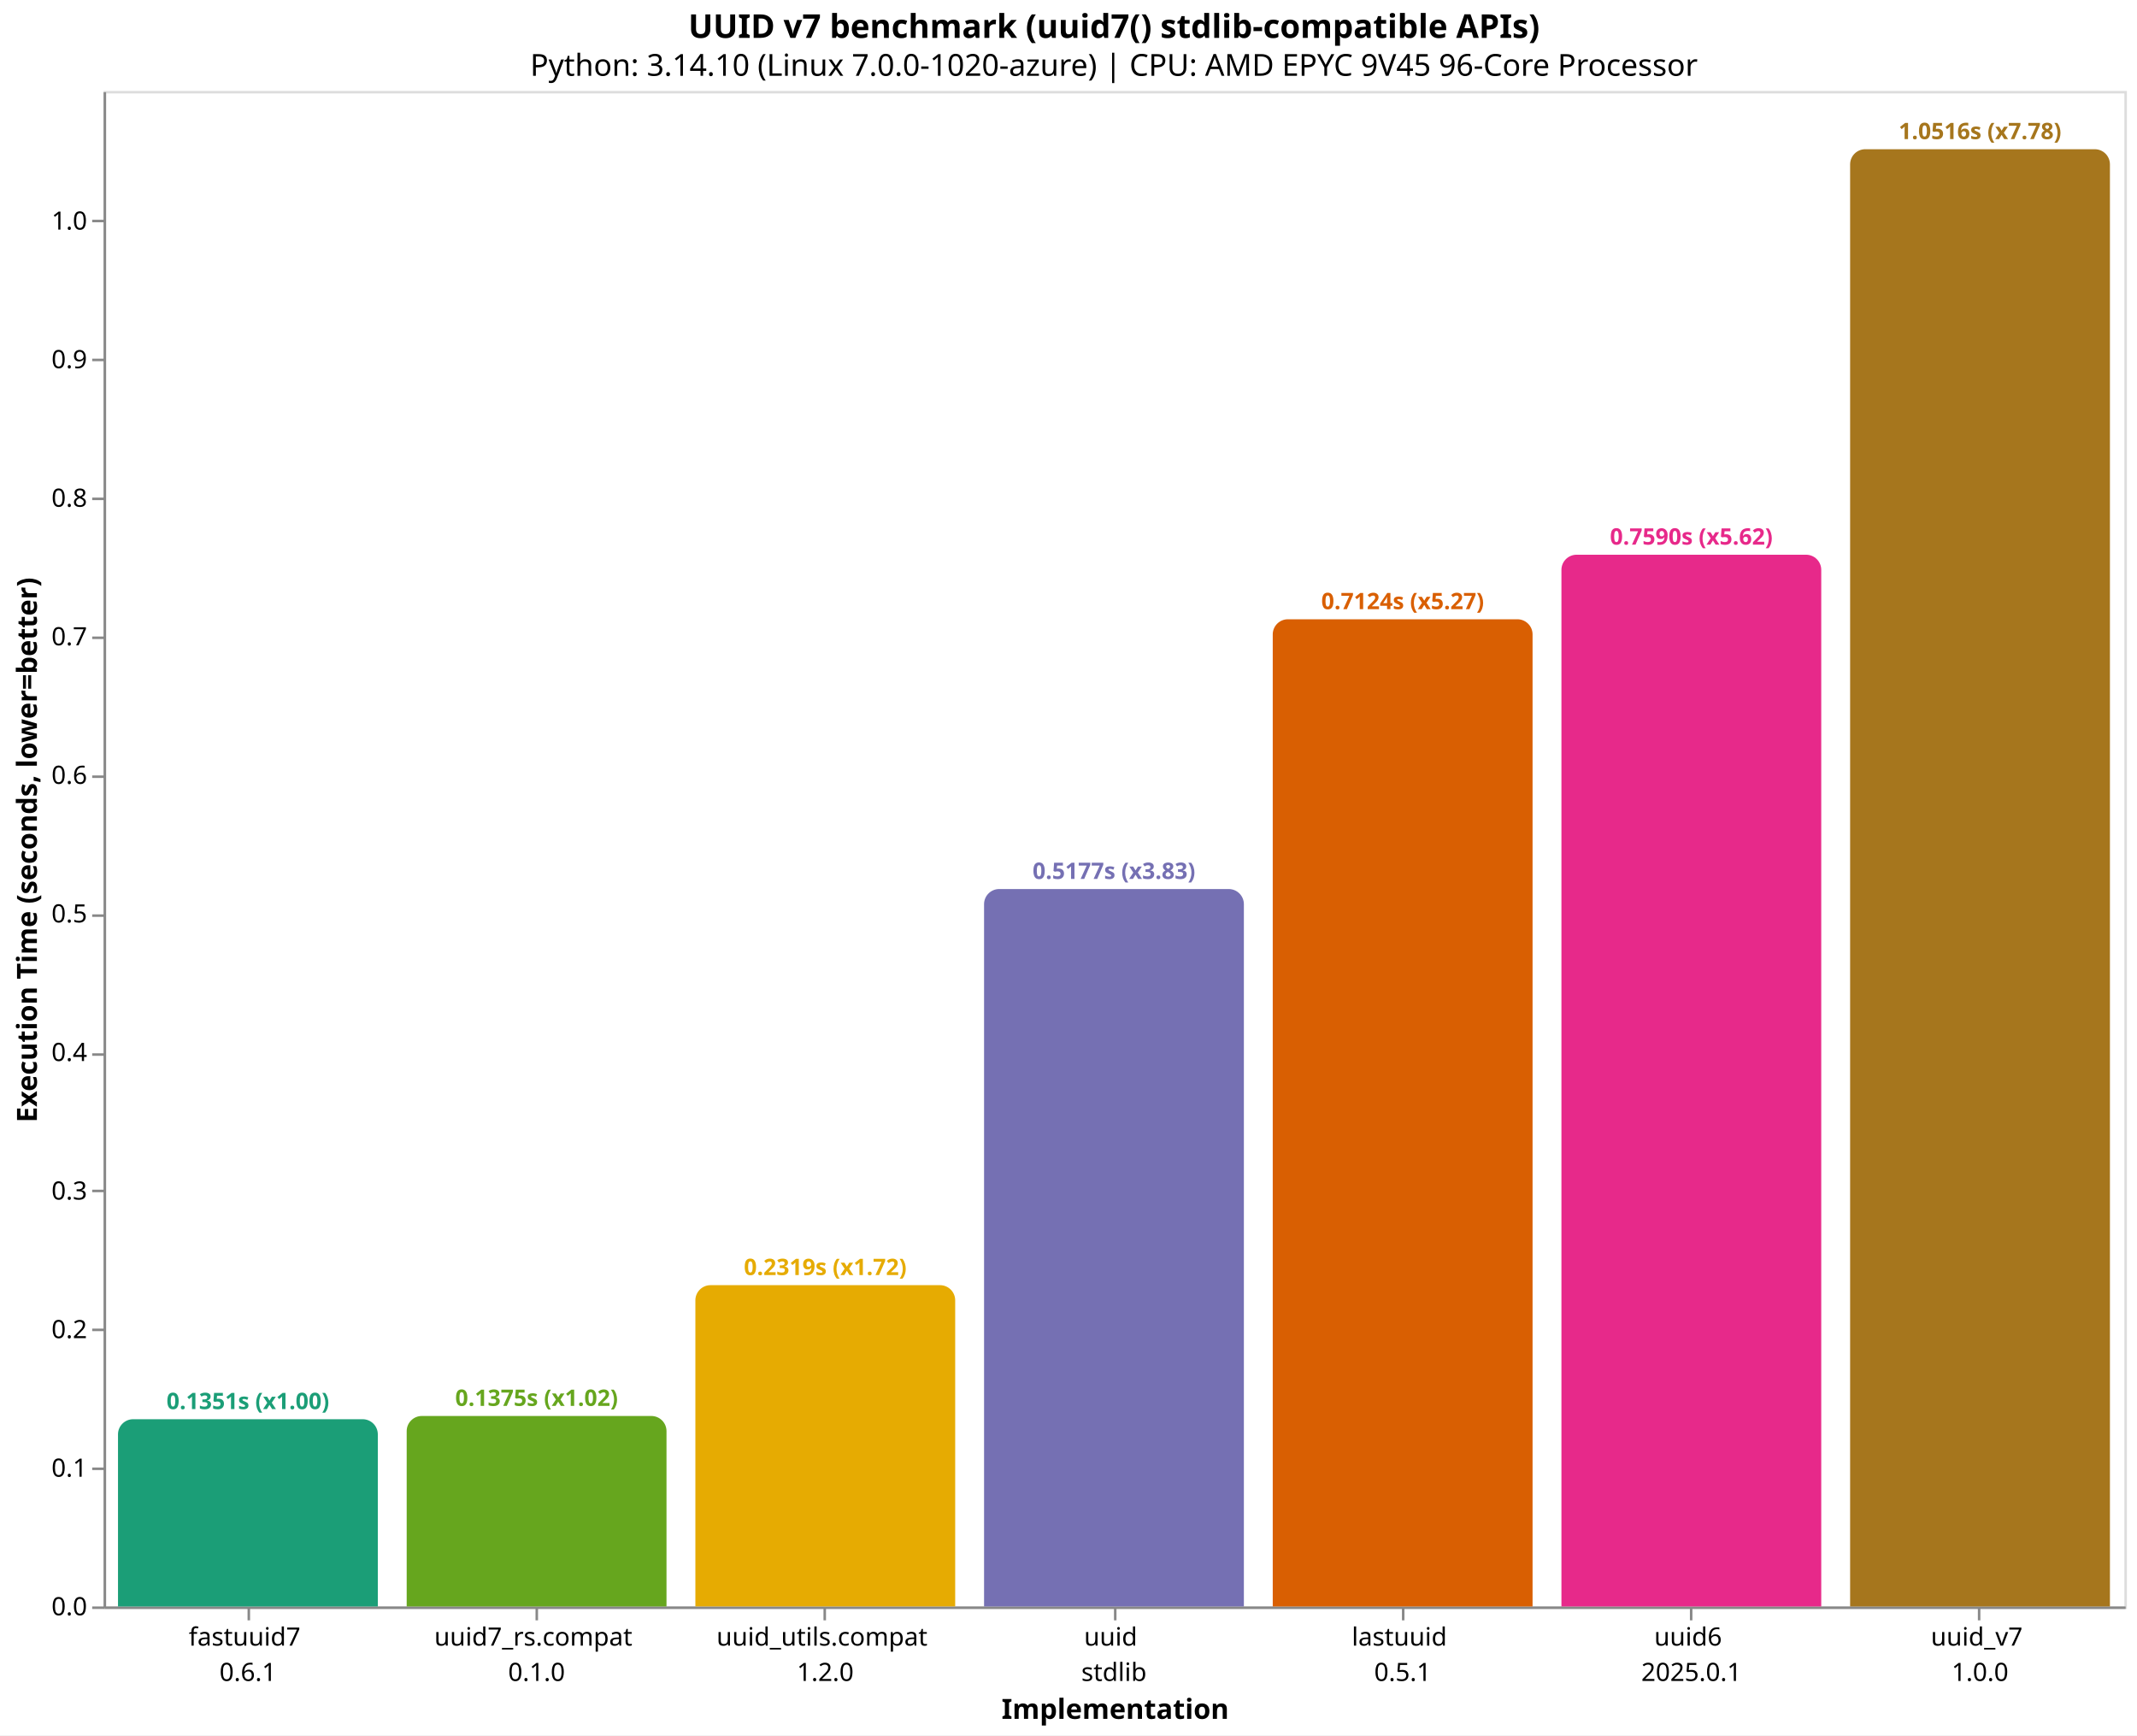
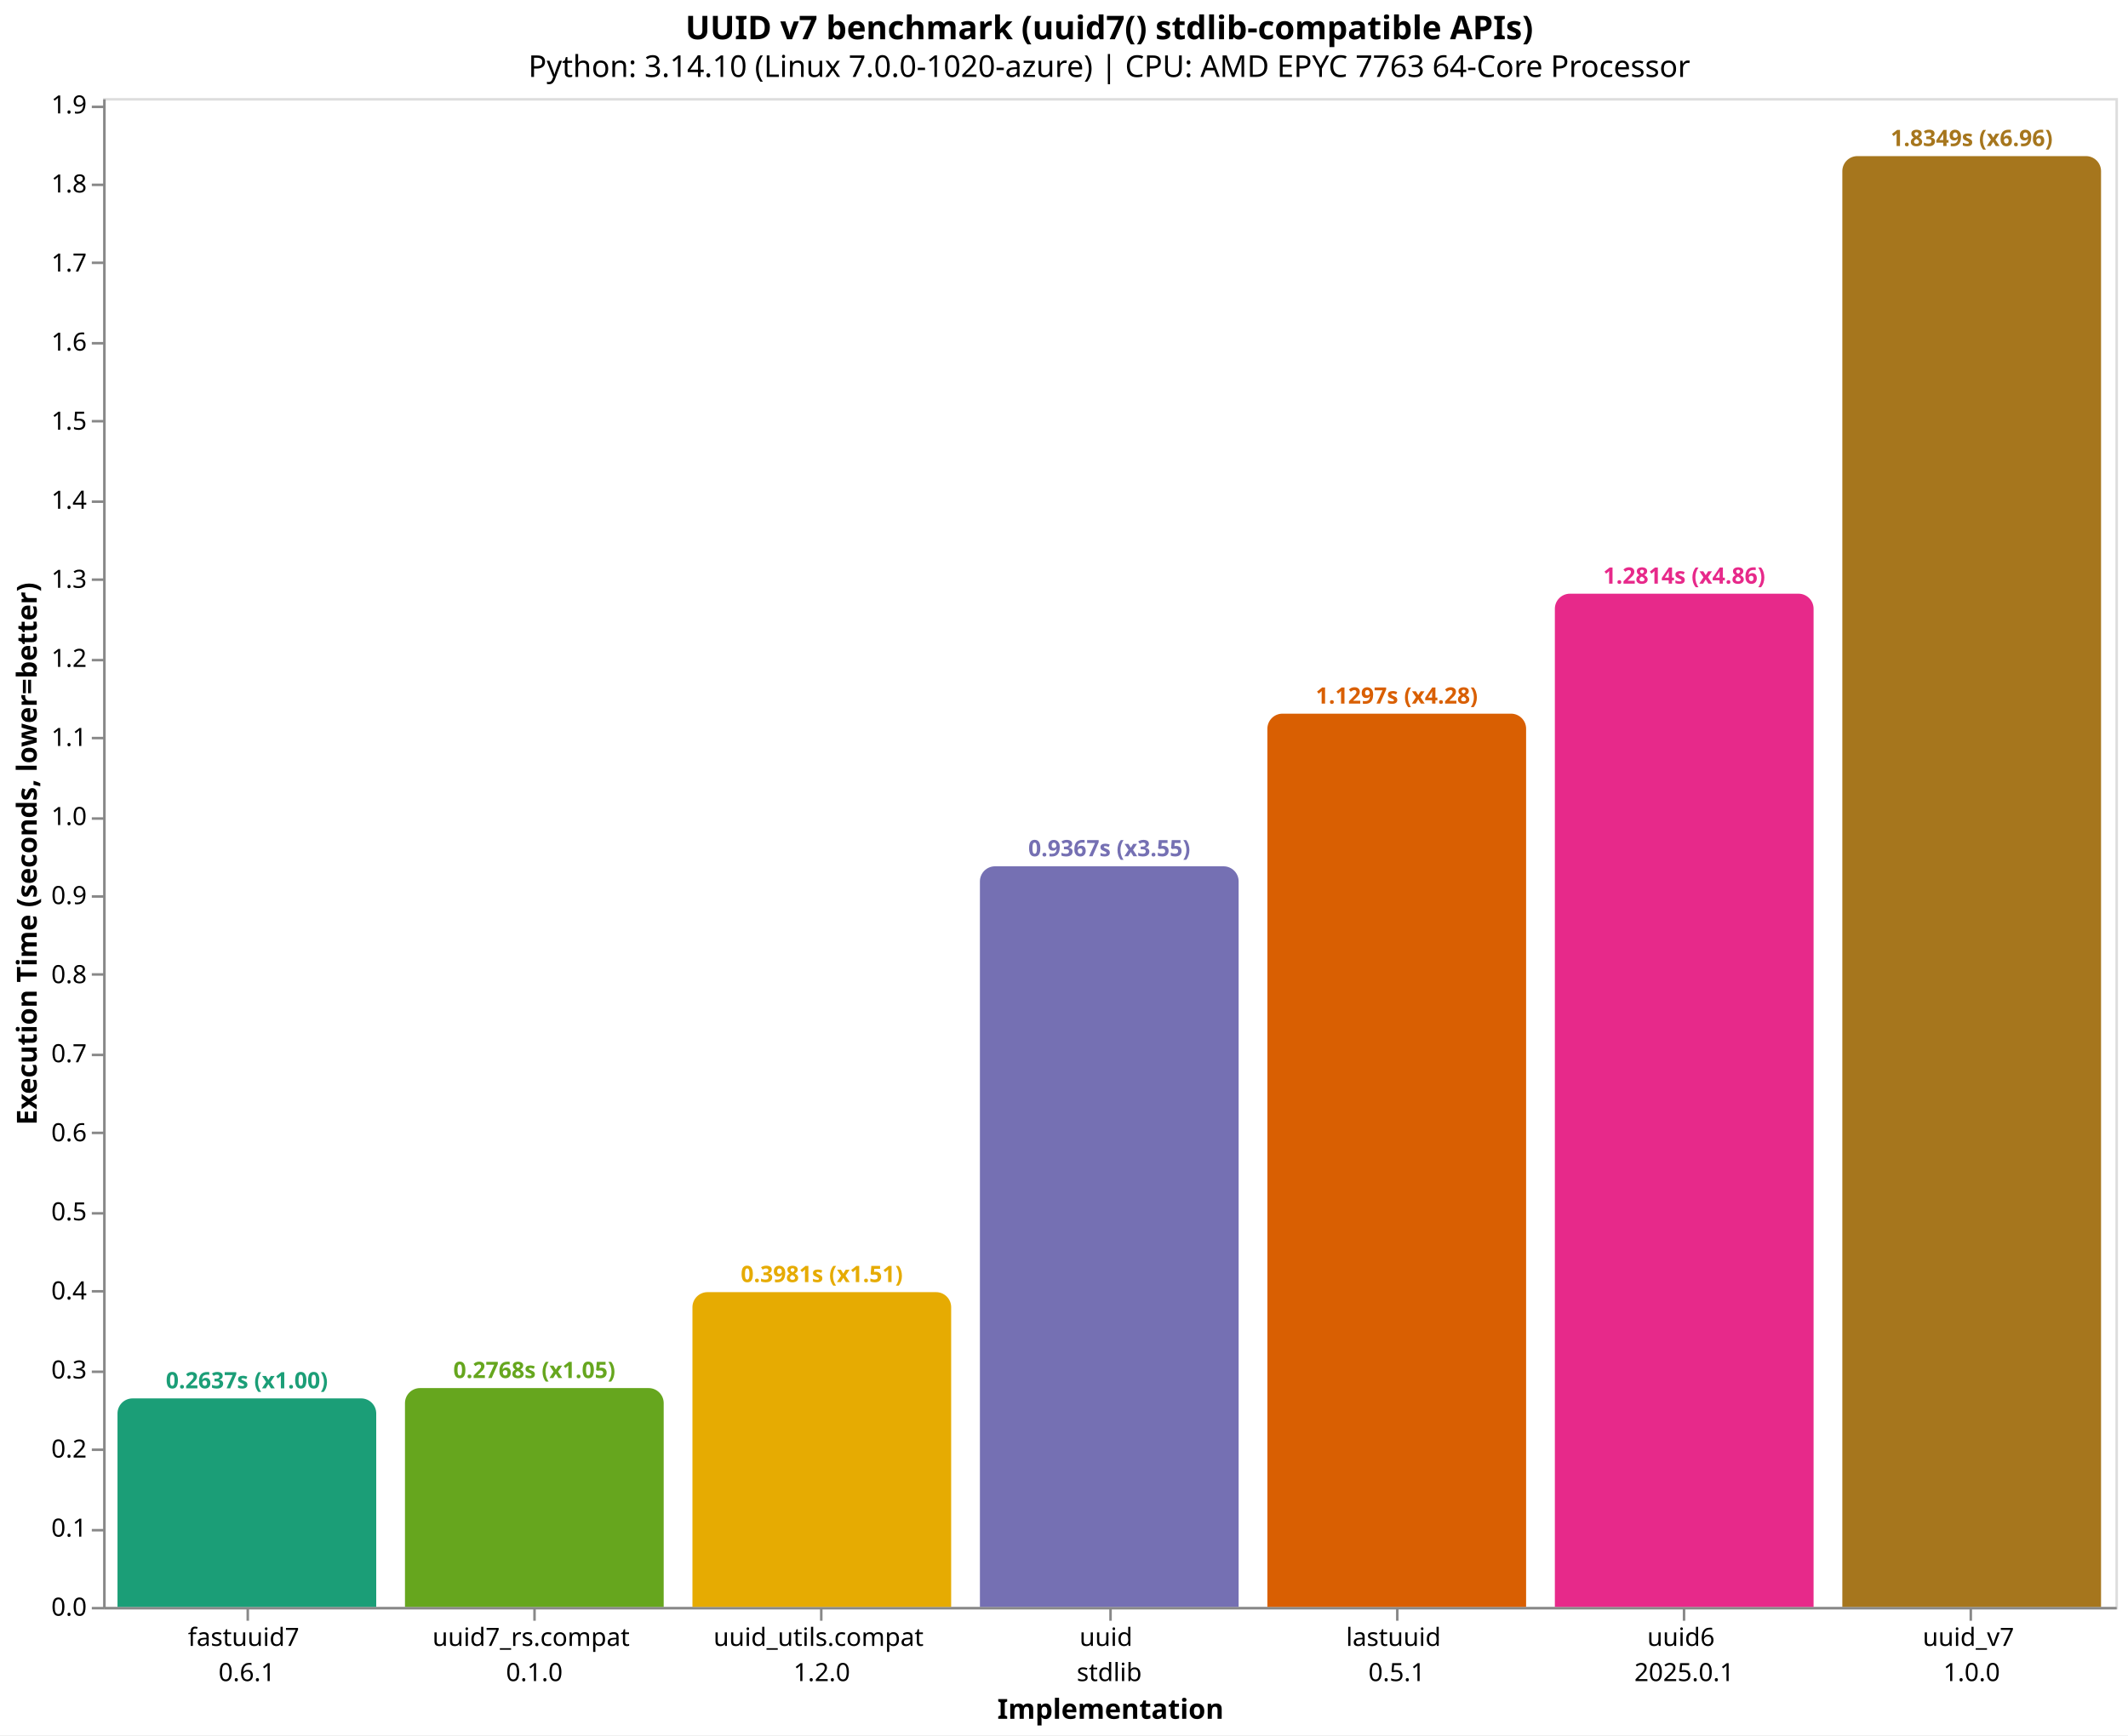
- <svg xmlns="http://www.w3.org/2000/svg" version="1.1" class="marks" width="846" height="687" viewBox="0 0 846 687">
-   <rect width="846" height="687" fill="white" />
-   <g fill="none" stroke-miterlimit="10" transform="translate(41,36)">
+ <svg xmlns="http://www.w3.org/2000/svg" version="1.1" class="marks" width="846" height="690" viewBox="0 0 846 690">
+   <rect width="846" height="690" fill="white" />
+   <g fill="none" stroke-miterlimit="10" transform="translate(41,39)">
    <g class="mark-group role-frame root" role="graphics-object" aria-roledescription="group mark container">
      <g transform="translate(0,0)">
        <path class="background" aria-hidden="true" d="M0.5,0.5h800v600h-800Z" stroke="#ddd" />
        <g>
          <g class="mark-group role-axis" role="graphics-symbol" aria-roledescription="axis" aria-label="X-axis titled 'Implementation' for a discrete scale with 7 values: fastuuid7&#10;0.6.1, uuid7_rs.compat&#10;0.1.0, uuid_utils.compat&#10;1.2.0, uuid&#10;stdlib, lastuuid&#10;0.5.1, uuid6&#10;2025.0.1, uuid_v7&#10;1.0.0">
            <g transform="translate(0.5,600.5)">
              <path class="background" aria-hidden="true" d="M0,0h0v0h0Z" pointer-events="none" />
              <g>
                <g class="mark-rule role-axis-tick" pointer-events="none">
                  <line transform="translate(57,0)" x2="0" y2="5" stroke="#888" stroke-width="1" opacity="1" />
                  <line transform="translate(171,0)" x2="0" y2="5" stroke="#888" stroke-width="1" opacity="1" />
                  <line transform="translate(285,0)" x2="0" y2="5" stroke="#888" stroke-width="1" opacity="1" />
                  <line transform="translate(400,0)" x2="0" y2="5" stroke="#888" stroke-width="1" opacity="1" />
                  <line transform="translate(514,0)" x2="0" y2="5" stroke="#888" stroke-width="1" opacity="1" />
                  <line transform="translate(628,0)" x2="0" y2="5" stroke="#888" stroke-width="1" opacity="1" />
                  <line transform="translate(742,0)" x2="0" y2="5" stroke="#888" stroke-width="1" opacity="1" />
                </g>
                <g class="mark-text role-axis-label" pointer-events="none">
                  <text text-anchor="middle" transform="translate(56.64286,15)" font-family="sans-serif" font-size="10px" fill="#000" opacity="1">
                    <tspan>fastuuid7</tspan>
                    <tspan x="0" dy="14">0.6.1</tspan>
                  </text>
                  <text text-anchor="middle" transform="translate(170.9286,15)" font-family="sans-serif" font-size="10px" fill="#000" opacity="1">
                    <tspan>uuid7_rs.compat</tspan>
                    <tspan x="0" dy="14">0.1.0</tspan>
                  </text>
                  <text text-anchor="middle" transform="translate(285.2143,15)" font-family="sans-serif" font-size="10px" fill="#000" opacity="1">
                    <tspan>uuid_utils.compat</tspan>
                    <tspan x="0" dy="14">1.2.0</tspan>
                  </text>
                  <text text-anchor="middle" transform="translate(399.5,15)" font-family="sans-serif" font-size="10px" fill="#000" opacity="1">
                    <tspan>uuid</tspan>
                    <tspan x="0" dy="14">stdlib</tspan>
                  </text>
                  <text text-anchor="middle" transform="translate(513.7857,15)" font-family="sans-serif" font-size="10px" fill="#000" opacity="1">
                    <tspan>lastuuid</tspan>
                    <tspan x="0" dy="14">0.5.1</tspan>
                  </text>
                  <text text-anchor="middle" transform="translate(628.0714,15)" font-family="sans-serif" font-size="10px" fill="#000" opacity="1">
                    <tspan>uuid6</tspan>
                    <tspan x="0" dy="14">2025.0.1</tspan>
                  </text>
                  <text text-anchor="middle" transform="translate(742.3571,15)" font-family="sans-serif" font-size="10px" fill="#000" opacity="1">
                    <tspan>uuid_v7</tspan>
                    <tspan x="0" dy="14">1.0.0</tspan>
                  </text>
                </g>
                <g class="mark-rule role-axis-domain" pointer-events="none">
                  <line transform="translate(0,0)" x2="800" y2="0" stroke="#888" stroke-width="1" opacity="1" />
                </g>
                <g class="mark-text role-axis-title" pointer-events="none">
                  <text text-anchor="middle" transform="translate(400,44)" font-family="sans-serif" font-size="11px" font-weight="bold" fill="#000" opacity="1">Implementation</text>
                </g>
              </g>
              <path class="foreground" aria-hidden="true" d="" pointer-events="none" display="none" />
            </g>
          </g>
-           <g class="mark-group role-axis" role="graphics-symbol" aria-roledescription="axis" aria-label="Y-axis titled 'Execution Time (seconds, lower=better)' for a linear scale with values from 0.0 to 1.1">
+           <g class="mark-group role-axis" role="graphics-symbol" aria-roledescription="axis" aria-label="Y-axis titled 'Execution Time (seconds, lower=better)' for a linear scale with values from 0.0 to 1.9">
            <g transform="translate(0.5,0.5)">
              <path class="background" aria-hidden="true" d="M0,0h0v0h0Z" pointer-events="none" />
              <g>
                <g class="mark-rule role-axis-tick" pointer-events="none">
                  <line transform="translate(0,600)" x2="-5" y2="0" stroke="#888" stroke-width="1" opacity="1" />
-                   <line transform="translate(0,545)" x2="-5" y2="0" stroke="#888" stroke-width="1" opacity="1" />
-                   <line transform="translate(0,490)" x2="-5" y2="0" stroke="#888" stroke-width="1" opacity="1" />
-                   <line transform="translate(0,435)" x2="-5" y2="0" stroke="#888" stroke-width="1" opacity="1" />
-                   <line transform="translate(0,381)" x2="-5" y2="0" stroke="#888" stroke-width="1" opacity="1" />
-                   <line transform="translate(0,326)" x2="-5" y2="0" stroke="#888" stroke-width="1" opacity="1" />
-                   <line transform="translate(0,271)" x2="-5" y2="0" stroke="#888" stroke-width="1" opacity="1" />
-                   <line transform="translate(0,216)" x2="-5" y2="0" stroke="#888" stroke-width="1" opacity="1" />
-                   <line transform="translate(0,161)" x2="-5" y2="0" stroke="#888" stroke-width="1" opacity="1" />
-                   <line transform="translate(0,106)" x2="-5" y2="0" stroke="#888" stroke-width="1" opacity="1" />
-                   <line transform="translate(0,51)" x2="-5" y2="0" stroke="#888" stroke-width="1" opacity="1" />
+                   <line transform="translate(0,569)" x2="-5" y2="0" stroke="#888" stroke-width="1" opacity="1" />
+                   <line transform="translate(0,537)" x2="-5" y2="0" stroke="#888" stroke-width="1" opacity="1" />
+                   <line transform="translate(0,506)" x2="-5" y2="0" stroke="#888" stroke-width="1" opacity="1" />
+                   <line transform="translate(0,474)" x2="-5" y2="0" stroke="#888" stroke-width="1" opacity="1" />
+                   <line transform="translate(0,443)" x2="-5" y2="0" stroke="#888" stroke-width="1" opacity="1" />
+                   <line transform="translate(0,411)" x2="-5" y2="0" stroke="#888" stroke-width="1" opacity="1" />
+                   <line transform="translate(0,380)" x2="-5" y2="0" stroke="#888" stroke-width="1" opacity="1" />
+                   <line transform="translate(0,348)" x2="-5" y2="0" stroke="#888" stroke-width="1" opacity="1" />
+                   <line transform="translate(0,317)" x2="-5" y2="0" stroke="#888" stroke-width="1" opacity="1" />
+                   <line transform="translate(0,286)" x2="-5" y2="0" stroke="#888" stroke-width="1" opacity="1" />
+                   <line transform="translate(0,254)" x2="-5" y2="0" stroke="#888" stroke-width="1" opacity="1" />
+                   <line transform="translate(0,223)" x2="-5" y2="0" stroke="#888" stroke-width="1" opacity="1" />
+                   <line transform="translate(0,191)" x2="-5" y2="0" stroke="#888" stroke-width="1" opacity="1" />
+                   <line transform="translate(0,160)" x2="-5" y2="0" stroke="#888" stroke-width="1" opacity="1" />
+                   <line transform="translate(0,128)" x2="-5" y2="0" stroke="#888" stroke-width="1" opacity="1" />
+                   <line transform="translate(0,97)" x2="-5" y2="0" stroke="#888" stroke-width="1" opacity="1" />
+                   <line transform="translate(0,65)" x2="-5" y2="0" stroke="#888" stroke-width="1" opacity="1" />
+                   <line transform="translate(0,34)" x2="-5" y2="0" stroke="#888" stroke-width="1" opacity="1" />
+                   <line transform="translate(0,3)" x2="-5" y2="0" stroke="#888" stroke-width="1" opacity="1" />
                </g>
                <g class="mark-text role-axis-label" pointer-events="none">
                  <text text-anchor="end" transform="translate(-7,603)" font-family="sans-serif" font-size="10px" fill="#000" opacity="1">0.0</text>
-                   <text text-anchor="end" transform="translate(-7,548.1403)" font-family="sans-serif" font-size="10px" fill="#000" opacity="1">0.1</text>
-                   <text text-anchor="end" transform="translate(-7,493.2806)" font-family="sans-serif" font-size="10px" fill="#000" opacity="1">0.2</text>
-                   <text text-anchor="end" transform="translate(-7,438.421)" font-family="sans-serif" font-size="10px" fill="#000" opacity="1">0.3</text>
-                   <text text-anchor="end" transform="translate(-7,383.5613)" font-family="sans-serif" font-size="10px" fill="#000" opacity="1">0.4</text>
-                   <text text-anchor="end" transform="translate(-7,328.7016)" font-family="sans-serif" font-size="10px" fill="#000" opacity="1">0.5</text>
-                   <text text-anchor="end" transform="translate(-7,273.8419)" font-family="sans-serif" font-size="10px" fill="#000" opacity="1">0.6</text>
-                   <text text-anchor="end" transform="translate(-7,218.9822)" font-family="sans-serif" font-size="10px" fill="#000" opacity="1">0.7</text>
-                   <text text-anchor="end" transform="translate(-7,164.1225)" font-family="sans-serif" font-size="10px" fill="#000" opacity="1">0.8</text>
-                   <text text-anchor="end" transform="translate(-7,109.2629)" font-family="sans-serif" font-size="10px" fill="#000" opacity="1">0.9</text>
-                   <text text-anchor="end" transform="translate(-7,54.40317)" font-family="sans-serif" font-size="10px" fill="#000" opacity="1">1.0</text>
+                   <text text-anchor="end" transform="translate(-7,571.5579)" font-family="sans-serif" font-size="10px" fill="#000" opacity="1">0.1</text>
+                   <text text-anchor="end" transform="translate(-7,540.1159)" font-family="sans-serif" font-size="10px" fill="#000" opacity="1">0.2</text>
+                   <text text-anchor="end" transform="translate(-7,508.6738)" font-family="sans-serif" font-size="10px" fill="#000" opacity="1">0.3</text>
+                   <text text-anchor="end" transform="translate(-7,477.2318)" font-family="sans-serif" font-size="10px" fill="#000" opacity="1">0.4</text>
+                   <text text-anchor="end" transform="translate(-7,445.7897)" font-family="sans-serif" font-size="10px" fill="#000" opacity="1">0.5</text>
+                   <text text-anchor="end" transform="translate(-7,414.3477)" font-family="sans-serif" font-size="10px" fill="#000" opacity="1">0.6</text>
+                   <text text-anchor="end" transform="translate(-7,382.9056)" font-family="sans-serif" font-size="10px" fill="#000" opacity="1">0.7</text>
+                   <text text-anchor="end" transform="translate(-7,351.4636)" font-family="sans-serif" font-size="10px" fill="#000" opacity="1">0.8</text>
+                   <text text-anchor="end" transform="translate(-7,320.0215)" font-family="sans-serif" font-size="10px" fill="#000" opacity="1">0.9</text>
+                   <text text-anchor="end" transform="translate(-7,288.5795)" font-family="sans-serif" font-size="10px" fill="#000" opacity="1">1.0</text>
+                   <text text-anchor="end" transform="translate(-7,257.1374)" font-family="sans-serif" font-size="10px" fill="#000" opacity="1">1.1</text>
+                   <text text-anchor="end" transform="translate(-7,225.6953)" font-family="sans-serif" font-size="10px" fill="#000" opacity="1">1.2</text>
+                   <text text-anchor="end" transform="translate(-7,194.2533)" font-family="sans-serif" font-size="10px" fill="#000" opacity="1">1.3</text>
+                   <text text-anchor="end" transform="translate(-7,162.8112)" font-family="sans-serif" font-size="10px" fill="#000" opacity="1">1.4</text>
+                   <text text-anchor="end" transform="translate(-7,131.3692)" font-family="sans-serif" font-size="10px" fill="#000" opacity="1">1.5</text>
+                   <text text-anchor="end" transform="translate(-7,99.92712)" font-family="sans-serif" font-size="10px" fill="#000" opacity="1">1.6</text>
+                   <text text-anchor="end" transform="translate(-7,68.48507)" font-family="sans-serif" font-size="10px" fill="#000" opacity="1">1.7</text>
+                   <text text-anchor="end" transform="translate(-7,37.04302)" font-family="sans-serif" font-size="10px" fill="#000" opacity="1">1.8</text>
+                   <text text-anchor="end" transform="translate(-7,5.60096)" font-family="sans-serif" font-size="10px" fill="#000" opacity="1">1.9</text>
                </g>
                <g class="mark-rule role-axis-domain" pointer-events="none">
                  <line transform="translate(0,600)" x2="0" y2="-600" stroke="#888" stroke-width="1" opacity="1" />
                </g>
                <g class="mark-text role-axis-title" pointer-events="none">
                  <text text-anchor="middle" transform="translate(-24.90137,300) rotate(-90) translate(0,-2)" font-family="sans-serif" font-size="11px" font-weight="bold" fill="#000" opacity="1">Execution Time (seconds, lower=better)</text>
                </g>
              </g>
              <path class="foreground" aria-hidden="true" d="" pointer-events="none" display="none" />
            </g>
          </g>
          <g class="mark-group role-scope" role="graphics-object" aria-roledescription="group mark container">
-             <g transform="translate(5.714286,525.8732)">
-               <path class="background" aria-hidden="true" d="M6,0L96.857,0C100.169,0,102.857,2.689,102.857,6L102.857,74.127C102.857,74.127,102.857,74.127,102.857,74.127L0,74.127C0,74.127,0,74.127,0,74.127L0,6C0,2.689,2.689,0,6,0Z" />
+             <g transform="translate(5.714286,517.0854)">
+               <path class="background" aria-hidden="true" d="M6,0L96.857,0C100.169,0,102.857,2.689,102.857,6L102.857,82.915C102.857,82.915,102.857,82.915,102.857,82.915L0,82.915C0,82.915,0,82.915,0,82.915L0,6C0,2.689,2.689,0,6,0Z" />
              <g clip-path="url(#clip10)">
                <g class="mark-group role-scope" role="graphics-object" aria-roledescription="group mark container">
-                   <g transform="translate(0,-525.8732)">
-                     <path class="background" aria-hidden="true" d="M0,0h102.857v0h-102.857Z" />
-                     <g>
-                       <g class="mark-rect role-mark layer_0_marks" role="graphics-object" aria-roledescription="rect mark container">
-                         <path aria-label="Implementation: fastuuid7&#10;0.6.1; Execution Time (seconds, lower=better): 0.135120745; implementation: fastuuid7; Execution Time (s): 0.1351; Slowdown: 1.00" role="graphics-symbol" aria-roledescription="bar" d="M0,525.873h102.857v74.127h-102.857Z" fill="#1b9e77" />
-                       </g>
-                     </g>
-                     <path class="foreground" aria-hidden="true" d="" display="none" />
-                   </g>
-                 </g>
-               </g>
-               <path class="foreground" aria-hidden="true" d="" display="none" />
-             </g>
-             <g transform="translate(120,524.5941)">
-               <path class="background" aria-hidden="true" d="M6,0L96.857,0C100.169,0,102.857,2.689,102.857,6L102.857,75.406C102.857,75.406,102.857,75.406,102.857,75.406L0,75.406C0,75.406,0,75.406,0,75.406L0,6C0,2.689,2.689,0,6,0Z" />
+                   <g transform="translate(0,-517.0854)">
+                     <path class="background" aria-hidden="true" d="M0,0h102.857v0h-102.857Z" />
+                     <g>
+                       <g class="mark-rect role-mark layer_0_marks" role="graphics-object" aria-roledescription="rect mark container">
+                         <path aria-label="Implementation: fastuuid7&#10;0.6.1; Execution Time (seconds, lower=better): 0.263706032; implementation: fastuuid7; Execution Time (s): 0.2637; Slowdown: 1.00" role="graphics-symbol" aria-roledescription="bar" d="M0,517.085h102.857v82.915h-102.857Z" fill="#1b9e77" />
+                       </g>
+                     </g>
+                     <path class="foreground" aria-hidden="true" d="" display="none" />
+                   </g>
+                 </g>
+               </g>
+               <path class="foreground" aria-hidden="true" d="" display="none" />
+             </g>
+             <g transform="translate(120,512.9804)">
+               <path class="background" aria-hidden="true" d="M6,0L96.857,0C100.169,0,102.857,2.689,102.857,6L102.857,87.02C102.857,87.02,102.857,87.02,102.857,87.02L0,87.02C0,87.02,0,87.02,0,87.02L0,6C0,2.689,2.689,0,6,0Z" />
              <g clip-path="url(#clip11)">
                <g class="mark-group role-scope" role="graphics-object" aria-roledescription="group mark container">
-                   <g transform="translate(0,-524.5941)">
-                     <path class="background" aria-hidden="true" d="M0,0h102.857v0h-102.857Z" />
-                     <g>
-                       <g class="mark-rect role-mark layer_0_marks" role="graphics-object" aria-roledescription="rect mark container">
-                         <path aria-label="Implementation: uuid7_rs.compat&#10;0.1.0; Execution Time (seconds, lower=better): 0.137452273; implementation: uuid7_rs.compat; Execution Time (s): 0.1375; Slowdown: 1.02" role="graphics-symbol" aria-roledescription="bar" d="M0,524.594h102.857v75.406h-102.857Z" fill="#66a61e" />
-                       </g>
-                     </g>
-                     <path class="foreground" aria-hidden="true" d="" display="none" />
-                   </g>
-                 </g>
-               </g>
-               <path class="foreground" aria-hidden="true" d="" display="none" />
-             </g>
-             <g transform="translate(234.2857,472.8046)">
-               <path class="background" aria-hidden="true" d="M6,0L96.857,0C100.169,0,102.857,2.689,102.857,6L102.857,127.195C102.857,127.195,102.857,127.195,102.857,127.195L0,127.195C0,127.195,0,127.195,0,127.195L0,6C0,2.689,2.689,0,6,0Z" />
+                   <g transform="translate(0,-512.9804)">
+                     <path class="background" aria-hidden="true" d="M0,0h102.857v0h-102.857Z" />
+                     <g>
+                       <g class="mark-rect role-mark layer_0_marks" role="graphics-object" aria-roledescription="rect mark container">
+                         <path aria-label="Implementation: uuid7_rs.compat&#10;0.1.0; Execution Time (seconds, lower=better): 0.276761796; implementation: uuid7_rs.compat; Execution Time (s): 0.2768; Slowdown: 1.05" role="graphics-symbol" aria-roledescription="bar" d="M0,512.98h102.857v87.02h-102.857Z" fill="#66a61e" />
+                       </g>
+                     </g>
+                     <path class="foreground" aria-hidden="true" d="" display="none" />
+                   </g>
+                 </g>
+               </g>
+               <path class="foreground" aria-hidden="true" d="" display="none" />
+             </g>
+             <g transform="translate(234.2857,474.8325)">
+               <path class="background" aria-hidden="true" d="M6,0L96.857,0C100.169,0,102.857,2.689,102.857,6L102.857,125.168C102.857,125.168,102.857,125.168,102.857,125.168L0,125.168C0,125.168,0,125.168,0,125.168L0,6C0,2.689,2.689,0,6,0Z" />
              <g clip-path="url(#clip12)">
                <g class="mark-group role-scope" role="graphics-object" aria-roledescription="group mark container">
-                   <g transform="translate(0,-472.8046)">
-                     <path class="background" aria-hidden="true" d="M0,0h102.857v0h-102.857Z" />
-                     <g>
-                       <g class="mark-rect role-mark layer_0_marks" role="graphics-object" aria-roledescription="rect mark container">
-                         <path aria-label="Implementation: uuid_utils.compat&#10;1.2.0; Execution Time (seconds, lower=better): 0.231855875; implementation: uuid_utils.compat; Execution Time (s): 0.2319; Slowdown: 1.72" role="graphics-symbol" aria-roledescription="bar" d="M0,472.805h102.857v127.195h-102.857Z" fill="#e6ab02" />
-                       </g>
-                     </g>
-                     <path class="foreground" aria-hidden="true" d="" display="none" />
-                   </g>
-                 </g>
-               </g>
-               <path class="foreground" aria-hidden="true" d="" display="none" />
-             </g>
-             <g transform="translate(348.5714,315.9727)">
-               <path class="background" aria-hidden="true" d="M6,0L96.857,0C100.169,0,102.857,2.689,102.857,6L102.857,284.027C102.857,284.027,102.857,284.027,102.857,284.027L0,284.027C0,284.027,0,284.027,0,284.027L0,6C0,2.689,2.689,0,6,0Z" />
+                   <g transform="translate(0,-474.8325)">
+                     <path class="background" aria-hidden="true" d="M0,0h102.857v0h-102.857Z" />
+                     <g>
+                       <g class="mark-rect role-mark layer_0_marks" role="graphics-object" aria-roledescription="rect mark container">
+                         <path aria-label="Implementation: uuid_utils.compat&#10;1.2.0; Execution Time (seconds, lower=better): 0.398089457; implementation: uuid_utils.compat; Execution Time (s): 0.3981; Slowdown: 1.51" role="graphics-symbol" aria-roledescription="bar" d="M0,474.832h102.857v125.168h-102.857Z" fill="#e6ab02" />
+                       </g>
+                     </g>
+                     <path class="foreground" aria-hidden="true" d="" display="none" />
+                   </g>
+                 </g>
+               </g>
+               <path class="foreground" aria-hidden="true" d="" display="none" />
+             </g>
+             <g transform="translate(348.5714,305.4926)">
+               <path class="background" aria-hidden="true" d="M6,0L96.857,0C100.169,0,102.857,2.689,102.857,6L102.857,294.507C102.857,294.507,102.857,294.507,102.857,294.507L0,294.507C0,294.507,0,294.507,0,294.507L0,6C0,2.689,2.689,0,6,0Z" />
              <g clip-path="url(#clip13)">
                <g class="mark-group role-scope" role="graphics-object" aria-roledescription="group mark container">
-                   <g transform="translate(0,-315.9727)">
-                     <path class="background" aria-hidden="true" d="M0,0h102.857v0h-102.857Z" />
-                     <g>
-                       <g class="mark-rect role-mark layer_0_marks" role="graphics-object" aria-roledescription="rect mark container">
-                         <path aria-label="Implementation: uuid&#10;stdlib; Execution Time (seconds, lower=better): 0.517734046; implementation: uuid; Execution Time (s): 0.5177; Slowdown: 3.83" role="graphics-symbol" aria-roledescription="bar" d="M0,315.973h102.857v284.027h-102.857Z" fill="#7570b3" />
-                       </g>
-                     </g>
-                     <path class="foreground" aria-hidden="true" d="" display="none" />
-                   </g>
-                 </g>
-               </g>
-               <path class="foreground" aria-hidden="true" d="" display="none" />
-             </g>
-             <g transform="translate(462.8571,209.1715)">
-               <path class="background" aria-hidden="true" d="M6,0L96.857,0C100.169,0,102.857,2.689,102.857,6L102.857,390.829C102.857,390.829,102.857,390.829,102.857,390.829L0,390.829C0,390.829,0,390.829,0,390.829L0,6C0,2.689,2.689,0,6,0Z" />
+                   <g transform="translate(0,-305.4926)">
+                     <path class="background" aria-hidden="true" d="M0,0h102.857v0h-102.857Z" />
+                     <g>
+                       <g class="mark-rect role-mark layer_0_marks" role="graphics-object" aria-roledescription="rect mark container">
+                         <path aria-label="Implementation: uuid&#10;stdlib; Execution Time (seconds, lower=better): 0.936667307; implementation: uuid; Execution Time (s): 0.9367; Slowdown: 3.55" role="graphics-symbol" aria-roledescription="bar" d="M0,305.493h102.857v294.507h-102.857Z" fill="#7570b3" />
+                       </g>
+                     </g>
+                     <path class="foreground" aria-hidden="true" d="" display="none" />
+                   </g>
+                 </g>
+               </g>
+               <path class="foreground" aria-hidden="true" d="" display="none" />
+             </g>
+             <g transform="translate(462.8571,244.7964)">
+               <path class="background" aria-hidden="true" d="M6,0L96.857,0C100.169,0,102.857,2.689,102.857,6L102.857,355.204C102.857,355.204,102.857,355.204,102.857,355.204L0,355.204C0,355.204,0,355.204,0,355.204L0,6C0,2.689,2.689,0,6,0Z" />
              <g clip-path="url(#clip14)">
                <g class="mark-group role-scope" role="graphics-object" aria-roledescription="group mark container">
-                   <g transform="translate(0,-209.1715)">
-                     <path class="background" aria-hidden="true" d="M0,0h102.857v0h-102.857Z" />
-                     <g>
-                       <g class="mark-rect role-mark layer_0_marks" role="graphics-object" aria-roledescription="rect mark container">
-                         <path aria-label="Implementation: lastuuid&#10;0.5.1; Execution Time (seconds, lower=better): 0.712414798; implementation: lastuuid; Execution Time (s): 0.7124; Slowdown: 5.27" role="graphics-symbol" aria-roledescription="bar" d="M0,209.171h102.857v390.829h-102.857Z" fill="#d95f02" />
-                       </g>
-                     </g>
-                     <path class="foreground" aria-hidden="true" d="" display="none" />
-                   </g>
-                 </g>
-               </g>
-               <path class="foreground" aria-hidden="true" d="" display="none" />
-             </g>
-             <g transform="translate(577.1429,183.6183)">
-               <path class="background" aria-hidden="true" d="M6,0L96.857,0C100.169,0,102.857,2.689,102.857,6L102.857,416.382C102.857,416.382,102.857,416.382,102.857,416.382L0,416.382C0,416.382,0,416.382,0,416.382L0,6C0,2.689,2.689,0,6,0Z" />
+                   <g transform="translate(0,-244.7964)">
+                     <path class="background" aria-hidden="true" d="M0,0h102.857v0h-102.857Z" />
+                     <g>
+                       <g class="mark-rect role-mark layer_0_marks" role="graphics-object" aria-roledescription="rect mark container">
+                         <path aria-label="Implementation: lastuuid&#10;0.5.1; Execution Time (seconds, lower=better): 1.129708672; implementation: lastuuid; Execution Time (s): 1.1297; Slowdown: 4.28" role="graphics-symbol" aria-roledescription="bar" d="M0,244.796h102.857v355.204h-102.857Z" fill="#d95f02" />
+                       </g>
+                     </g>
+                     <path class="foreground" aria-hidden="true" d="" display="none" />
+                   </g>
+                 </g>
+               </g>
+               <path class="foreground" aria-hidden="true" d="" display="none" />
+             </g>
+             <g transform="translate(577.1429,197.0902)">
+               <path class="background" aria-hidden="true" d="M6,0L96.857,0C100.169,0,102.857,2.689,102.857,6L102.857,402.91C102.857,402.91,102.857,402.91,102.857,402.91L0,402.91C0,402.91,0,402.91,0,402.91L0,6C0,2.689,2.689,0,6,0Z" />
              <g clip-path="url(#clip15)">
                <g class="mark-group role-scope" role="graphics-object" aria-roledescription="group mark container">
-                   <g transform="translate(0,-183.6183)">
-                     <path class="background" aria-hidden="true" d="M0,0h102.857v0h-102.857Z" />
-                     <g>
-                       <g class="mark-rect role-mark layer_0_marks" role="graphics-object" aria-roledescription="rect mark container">
-                         <path aria-label="Implementation: uuid6&#10;2025.0.1; Execution Time (seconds, lower=better): 0.758993911; implementation: uuid6; Execution Time (s): 0.7590; Slowdown: 5.62" role="graphics-symbol" aria-roledescription="bar" d="M0,183.618h102.857v416.382h-102.857Z" fill="#e7298a" />
+                   <g transform="translate(0,-197.0902)">
+                     <path class="background" aria-hidden="true" d="M0,0h102.857v0h-102.857Z" />
+                     <g>
+                       <g class="mark-rect role-mark layer_0_marks" role="graphics-object" aria-roledescription="rect mark container">
+                         <path aria-label="Implementation: uuid6&#10;2025.0.1; Execution Time (seconds, lower=better): 1.281436071; implementation: uuid6; Execution Time (s): 1.2814; Slowdown: 4.86" role="graphics-symbol" aria-roledescription="bar" d="M0,197.09h102.857v402.91h-102.857Z" fill="#e7298a" />
                      </g>
                    </g>
                    <path class="foreground" aria-hidden="true" d="" display="none" />
                  </g>
                </g>
              </g>
              <path class="foreground" aria-hidden="true" d="" display="none" />
            </g>
            <g transform="translate(691.4286,23.07692)">
              <path class="background" aria-hidden="true" d="M6,0L96.857,0C100.169,0,102.857,2.689,102.857,6L102.857,576.923C102.857,576.923,102.857,576.923,102.857,576.923L0,576.923C0,576.923,0,576.923,0,576.923L0,6C0,2.689,2.689,0,6,0Z" />
              <g clip-path="url(#clip16)">
                <g class="mark-group role-scope" role="graphics-object" aria-roledescription="group mark container">
                  <g transform="translate(0,-23.07692)">
                    <path class="background" aria-hidden="true" d="M0,0h102.857v0h-102.857Z" />
                    <g>
                      <g class="mark-rect role-mark layer_0_marks" role="graphics-object" aria-roledescription="rect mark container">
-                         <path aria-label="Implementation: uuid_v7&#10;1.0.0; Execution Time (seconds, lower=better): 1.051633996; implementation: uuid_v7; Execution Time (s): 1.0516; Slowdown: 7.78" role="graphics-symbol" aria-roledescription="bar" d="M0,23.077h102.857v576.923h-102.857Z" fill="#a6761d" />
+                         <path aria-label="Implementation: uuid_v7&#10;1.0.0; Execution Time (seconds, lower=better): 1.834877148; implementation: uuid_v7; Execution Time (s): 1.8349; Slowdown: 6.96" role="graphics-symbol" aria-roledescription="bar" d="M0,23.077h102.857v576.923h-102.857Z" fill="#a6761d" />
                      </g>
                    </g>
                    <path class="foreground" aria-hidden="true" d="" display="none" />
                  </g>
                </g>
              </g>
              <path class="foreground" aria-hidden="true" d="" display="none" />
            </g>
          </g>
          <g class="mark-text role-mark layer_1_marks" role="graphics-object" aria-roledescription="text mark container">
-             <text aria-label="Implementation: fastuuid7&#10;0.6.1; Execution Time (seconds, lower=better): 0.135120745; implementation: fastuuid7; label: 0.1351s (x1.00); Execution Time (s): 0.1351; Slowdown: 1.00" role="graphics-symbol" aria-roledescription="text mark" text-anchor="middle" transform="translate(57.14286,521.8732)" font-family="sans-serif" font-size="9px" font-weight="bold" fill="#1b9e77">0.1351s (x1.00)</text>
-             <text aria-label="Implementation: uuid7_rs.compat&#10;0.1.0; Execution Time (seconds, lower=better): 0.137452273; implementation: uuid7_rs.compat; label: 0.1375s (x1.02); Execution Time (s): 0.1375; Slowdown: 1.02" role="graphics-symbol" aria-roledescription="text mark" text-anchor="middle" transform="translate(171.4286,520.5941)" font-family="sans-serif" font-size="9px" font-weight="bold" fill="#66a61e">0.1375s (x1.02)</text>
-             <text aria-label="Implementation: uuid_utils.compat&#10;1.2.0; Execution Time (seconds, lower=better): 0.231855875; implementation: uuid_utils.compat; label: 0.2319s (x1.72); Execution Time (s): 0.2319; Slowdown: 1.72" role="graphics-symbol" aria-roledescription="text mark" text-anchor="middle" transform="translate(285.7143,468.8046)" font-family="sans-serif" font-size="9px" font-weight="bold" fill="#e6ab02">0.2319s (x1.72)</text>
-             <text aria-label="Implementation: uuid&#10;stdlib; Execution Time (seconds, lower=better): 0.517734046; implementation: uuid; label: 0.5177s (x3.83); Execution Time (s): 0.5177; Slowdown: 3.83" role="graphics-symbol" aria-roledescription="text mark" text-anchor="middle" transform="translate(400,311.9727)" font-family="sans-serif" font-size="9px" font-weight="bold" fill="#7570b3">0.5177s (x3.83)</text>
-             <text aria-label="Implementation: lastuuid&#10;0.5.1; Execution Time (seconds, lower=better): 0.712414798; implementation: lastuuid; label: 0.7124s (x5.27); Execution Time (s): 0.7124; Slowdown: 5.27" role="graphics-symbol" aria-roledescription="text mark" text-anchor="middle" transform="translate(514.2857,205.1715)" font-family="sans-serif" font-size="9px" font-weight="bold" fill="#d95f02">0.7124s (x5.27)</text>
-             <text aria-label="Implementation: uuid6&#10;2025.0.1; Execution Time (seconds, lower=better): 0.758993911; implementation: uuid6; label: 0.7590s (x5.62); Execution Time (s): 0.7590; Slowdown: 5.62" role="graphics-symbol" aria-roledescription="text mark" text-anchor="middle" transform="translate(628.5714,179.6183)" font-family="sans-serif" font-size="9px" font-weight="bold" fill="#e7298a">0.7590s (x5.62)</text>
-             <text aria-label="Implementation: uuid_v7&#10;1.0.0; Execution Time (seconds, lower=better): 1.051633996; implementation: uuid_v7; label: 1.0516s (x7.78); Execution Time (s): 1.0516; Slowdown: 7.78" role="graphics-symbol" aria-roledescription="text mark" text-anchor="middle" transform="translate(742.8571,19.07692)" font-family="sans-serif" font-size="9px" font-weight="bold" fill="#a6761d">1.0516s (x7.78)</text>
+             <text aria-label="Implementation: fastuuid7&#10;0.6.1; Execution Time (seconds, lower=better): 0.263706032; implementation: fastuuid7; label: 0.2637s (x1.00); Execution Time (s): 0.2637; Slowdown: 1.00" role="graphics-symbol" aria-roledescription="text mark" text-anchor="middle" transform="translate(57.14286,513.0854)" font-family="sans-serif" font-size="9px" font-weight="bold" fill="#1b9e77">0.2637s (x1.00)</text>
+             <text aria-label="Implementation: uuid7_rs.compat&#10;0.1.0; Execution Time (seconds, lower=better): 0.276761796; implementation: uuid7_rs.compat; label: 0.2768s (x1.05); Execution Time (s): 0.2768; Slowdown: 1.05" role="graphics-symbol" aria-roledescription="text mark" text-anchor="middle" transform="translate(171.4286,508.9804)" font-family="sans-serif" font-size="9px" font-weight="bold" fill="#66a61e">0.2768s (x1.05)</text>
+             <text aria-label="Implementation: uuid_utils.compat&#10;1.2.0; Execution Time (seconds, lower=better): 0.398089457; implementation: uuid_utils.compat; label: 0.3981s (x1.51); Execution Time (s): 0.3981; Slowdown: 1.51" role="graphics-symbol" aria-roledescription="text mark" text-anchor="middle" transform="translate(285.7143,470.8325)" font-family="sans-serif" font-size="9px" font-weight="bold" fill="#e6ab02">0.3981s (x1.51)</text>
+             <text aria-label="Implementation: uuid&#10;stdlib; Execution Time (seconds, lower=better): 0.936667307; implementation: uuid; label: 0.9367s (x3.55); Execution Time (s): 0.9367; Slowdown: 3.55" role="graphics-symbol" aria-roledescription="text mark" text-anchor="middle" transform="translate(400,301.4926)" font-family="sans-serif" font-size="9px" font-weight="bold" fill="#7570b3">0.9367s (x3.55)</text>
+             <text aria-label="Implementation: lastuuid&#10;0.5.1; Execution Time (seconds, lower=better): 1.129708672; implementation: lastuuid; label: 1.1297s (x4.28); Execution Time (s): 1.1297; Slowdown: 4.28" role="graphics-symbol" aria-roledescription="text mark" text-anchor="middle" transform="translate(514.2857,240.7964)" font-family="sans-serif" font-size="9px" font-weight="bold" fill="#d95f02">1.1297s (x4.28)</text>
+             <text aria-label="Implementation: uuid6&#10;2025.0.1; Execution Time (seconds, lower=better): 1.281436071; implementation: uuid6; label: 1.2814s (x4.86); Execution Time (s): 1.2814; Slowdown: 4.86" role="graphics-symbol" aria-roledescription="text mark" text-anchor="middle" transform="translate(628.5714,193.0902)" font-family="sans-serif" font-size="9px" font-weight="bold" fill="#e7298a">1.2814s (x4.86)</text>
+             <text aria-label="Implementation: uuid_v7&#10;1.0.0; Execution Time (seconds, lower=better): 1.834877148; implementation: uuid_v7; label: 1.8349s (x6.96); Execution Time (s): 1.8349; Slowdown: 6.96" role="graphics-symbol" aria-roledescription="text mark" text-anchor="middle" transform="translate(742.8571,19.07692)" font-family="sans-serif" font-size="9px" font-weight="bold" fill="#a6761d">1.8349s (x6.96)</text>
          </g>
          <g class="mark-group role-title">
-             <g transform="translate(400,-31)">
+             <g transform="translate(400,-33.39904)">
              <path class="background" aria-hidden="true" d="M0,0h0v0h0Z" pointer-events="none" />
              <g>
                <g class="mark-text role-title-text" role="graphics-symbol" aria-roledescription="title" aria-label="Title text 'UUID v7 benchmark (uuid7() stdlib-compatible APIs)'" pointer-events="none">
                  <text text-anchor="middle" transform="translate(0,10)" font-family="sans-serif" font-size="13px" font-weight="bold" fill="#000" opacity="1">UUID v7 benchmark (uuid7() stdlib-compatible APIs)</text>
                </g>
-                 <g class="mark-text role-title-subtitle" role="graphics-symbol" aria-roledescription="subtitle" aria-label="Subtitle text 'Python: 3.14.10 (Linux 7.0.0-1020-azure) | CPU: AMD EPYC 9V45 96-Core Processor'" pointer-events="none">
-                   <text text-anchor="middle" transform="translate(0,25)" font-family="sans-serif" font-size="12px" fill="#000" opacity="1">Python: 3.14.10 (Linux 7.0.0-1020-azure) | CPU: AMD EPYC 9V45 96-Core Processor</text>
+                 <g class="mark-text role-title-subtitle" role="graphics-symbol" aria-roledescription="subtitle" aria-label="Subtitle text 'Python: 3.14.10 (Linux 7.0.0-1020-azure) | CPU: AMD EPYC 7763 64-Core Processor'" pointer-events="none">
+                   <text text-anchor="middle" transform="translate(0,25)" font-family="sans-serif" font-size="12px" fill="#000" opacity="1">Python: 3.14.10 (Linux 7.0.0-1020-azure) | CPU: AMD EPYC 7763 64-Core Processor</text>
                </g>
              </g>
              <path class="foreground" aria-hidden="true" d="" pointer-events="none" display="none" />
            </g>
          </g>
        </g>
        <path class="foreground" aria-hidden="true" d="" display="none" />
      </g>
    </g>
  </g>
  <defs>
    <clipPath id="clip10">
-       <path d="M6,0L96.857,0C100.169,0,102.857,2.689,102.857,6L102.857,74.127C102.857,74.127,102.857,74.127,102.857,74.127L0,74.127C0,74.127,0,74.127,0,74.127L0,6C0,2.689,2.689,0,6,0Z" />
+       <path d="M6,0L96.857,0C100.169,0,102.857,2.689,102.857,6L102.857,82.915C102.857,82.915,102.857,82.915,102.857,82.915L0,82.915C0,82.915,0,82.915,0,82.915L0,6C0,2.689,2.689,0,6,0Z" />
    </clipPath>
    <clipPath id="clip11">
-       <path d="M6,0L96.857,0C100.169,0,102.857,2.689,102.857,6L102.857,75.406C102.857,75.406,102.857,75.406,102.857,75.406L0,75.406C0,75.406,0,75.406,0,75.406L0,6C0,2.689,2.689,0,6,0Z" />
+       <path d="M6,0L96.857,0C100.169,0,102.857,2.689,102.857,6L102.857,87.02C102.857,87.02,102.857,87.02,102.857,87.02L0,87.02C0,87.02,0,87.02,0,87.02L0,6C0,2.689,2.689,0,6,0Z" />
    </clipPath>
    <clipPath id="clip12">
-       <path d="M6,0L96.857,0C100.169,0,102.857,2.689,102.857,6L102.857,127.195C102.857,127.195,102.857,127.195,102.857,127.195L0,127.195C0,127.195,0,127.195,0,127.195L0,6C0,2.689,2.689,0,6,0Z" />
+       <path d="M6,0L96.857,0C100.169,0,102.857,2.689,102.857,6L102.857,125.168C102.857,125.168,102.857,125.168,102.857,125.168L0,125.168C0,125.168,0,125.168,0,125.168L0,6C0,2.689,2.689,0,6,0Z" />
    </clipPath>
    <clipPath id="clip13">
-       <path d="M6,0L96.857,0C100.169,0,102.857,2.689,102.857,6L102.857,284.027C102.857,284.027,102.857,284.027,102.857,284.027L0,284.027C0,284.027,0,284.027,0,284.027L0,6C0,2.689,2.689,0,6,0Z" />
+       <path d="M6,0L96.857,0C100.169,0,102.857,2.689,102.857,6L102.857,294.507C102.857,294.507,102.857,294.507,102.857,294.507L0,294.507C0,294.507,0,294.507,0,294.507L0,6C0,2.689,2.689,0,6,0Z" />
    </clipPath>
    <clipPath id="clip14">
-       <path d="M6,0L96.857,0C100.169,0,102.857,2.689,102.857,6L102.857,390.829C102.857,390.829,102.857,390.829,102.857,390.829L0,390.829C0,390.829,0,390.829,0,390.829L0,6C0,2.689,2.689,0,6,0Z" />
+       <path d="M6,0L96.857,0C100.169,0,102.857,2.689,102.857,6L102.857,355.204C102.857,355.204,102.857,355.204,102.857,355.204L0,355.204C0,355.204,0,355.204,0,355.204L0,6C0,2.689,2.689,0,6,0Z" />
    </clipPath>
    <clipPath id="clip15">
-       <path d="M6,0L96.857,0C100.169,0,102.857,2.689,102.857,6L102.857,416.382C102.857,416.382,102.857,416.382,102.857,416.382L0,416.382C0,416.382,0,416.382,0,416.382L0,6C0,2.689,2.689,0,6,0Z" />
+       <path d="M6,0L96.857,0C100.169,0,102.857,2.689,102.857,6L102.857,402.91C102.857,402.91,102.857,402.91,102.857,402.91L0,402.91C0,402.91,0,402.91,0,402.91L0,6C0,2.689,2.689,0,6,0Z" />
    </clipPath>
    <clipPath id="clip16">
      <path d="M6,0L96.857,0C100.169,0,102.857,2.689,102.857,6L102.857,576.923C102.857,576.923,102.857,576.923,102.857,576.923L0,576.923C0,576.923,0,576.923,0,576.923L0,6C0,2.689,2.689,0,6,0Z" />
    </clipPath>
  </defs>
</svg>
